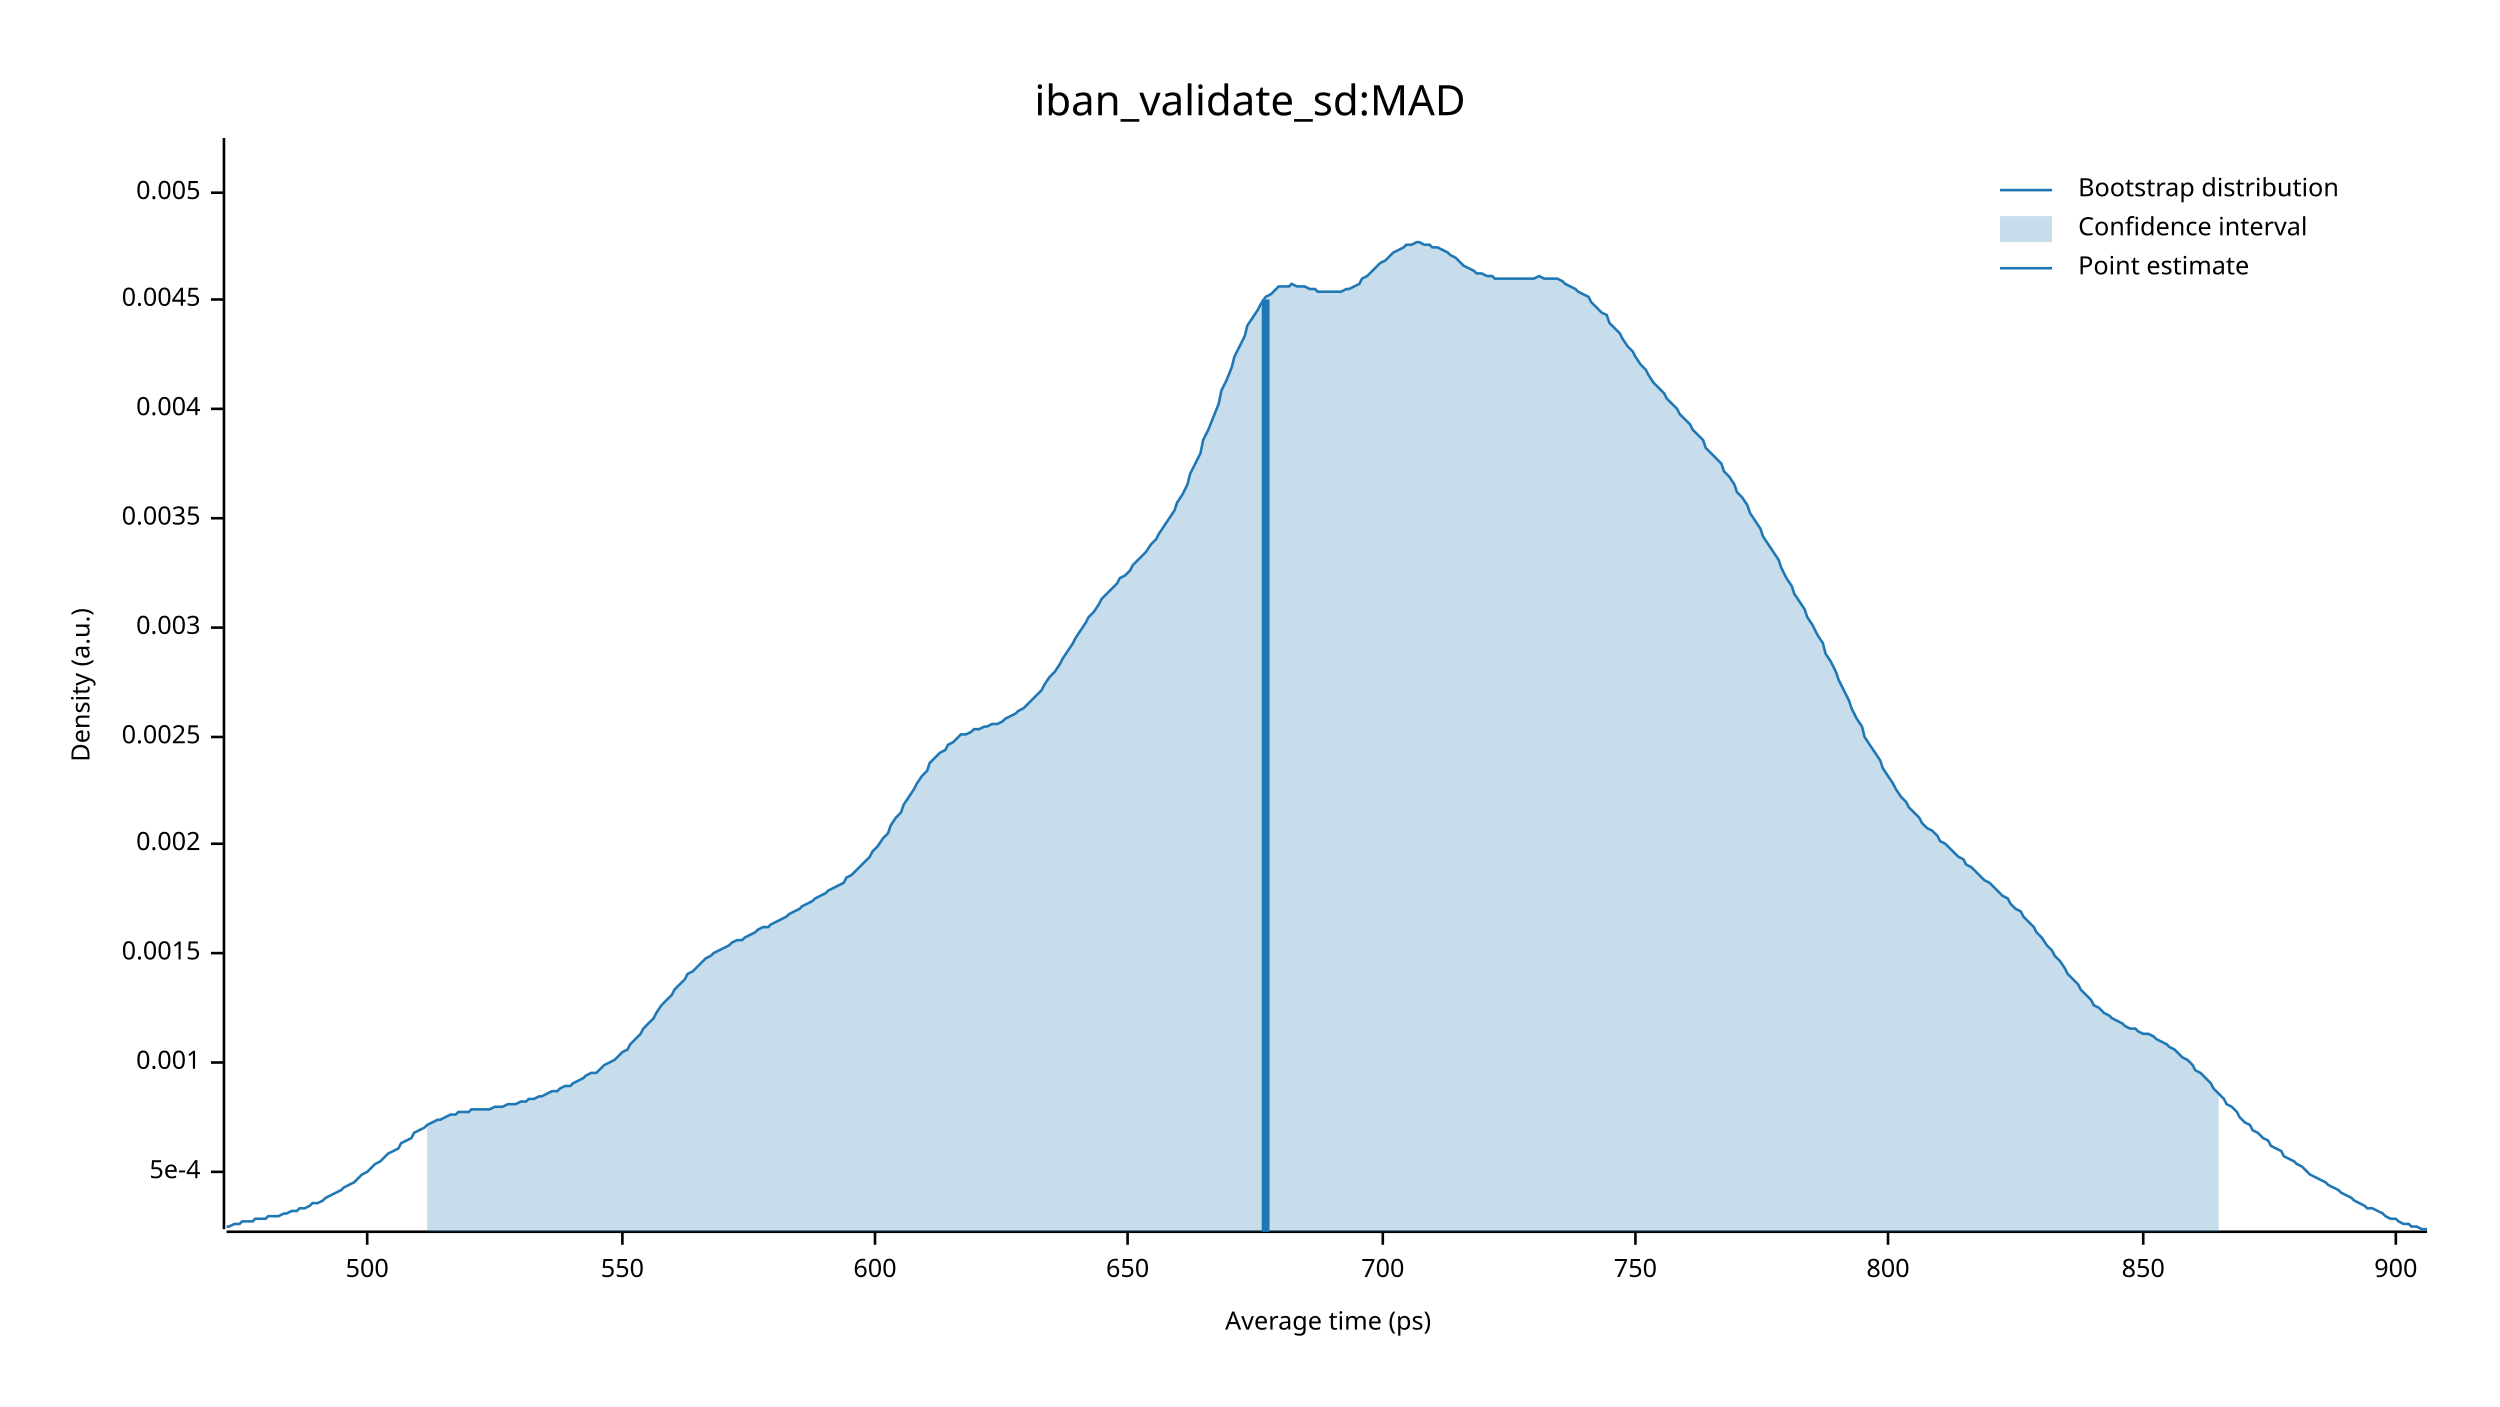
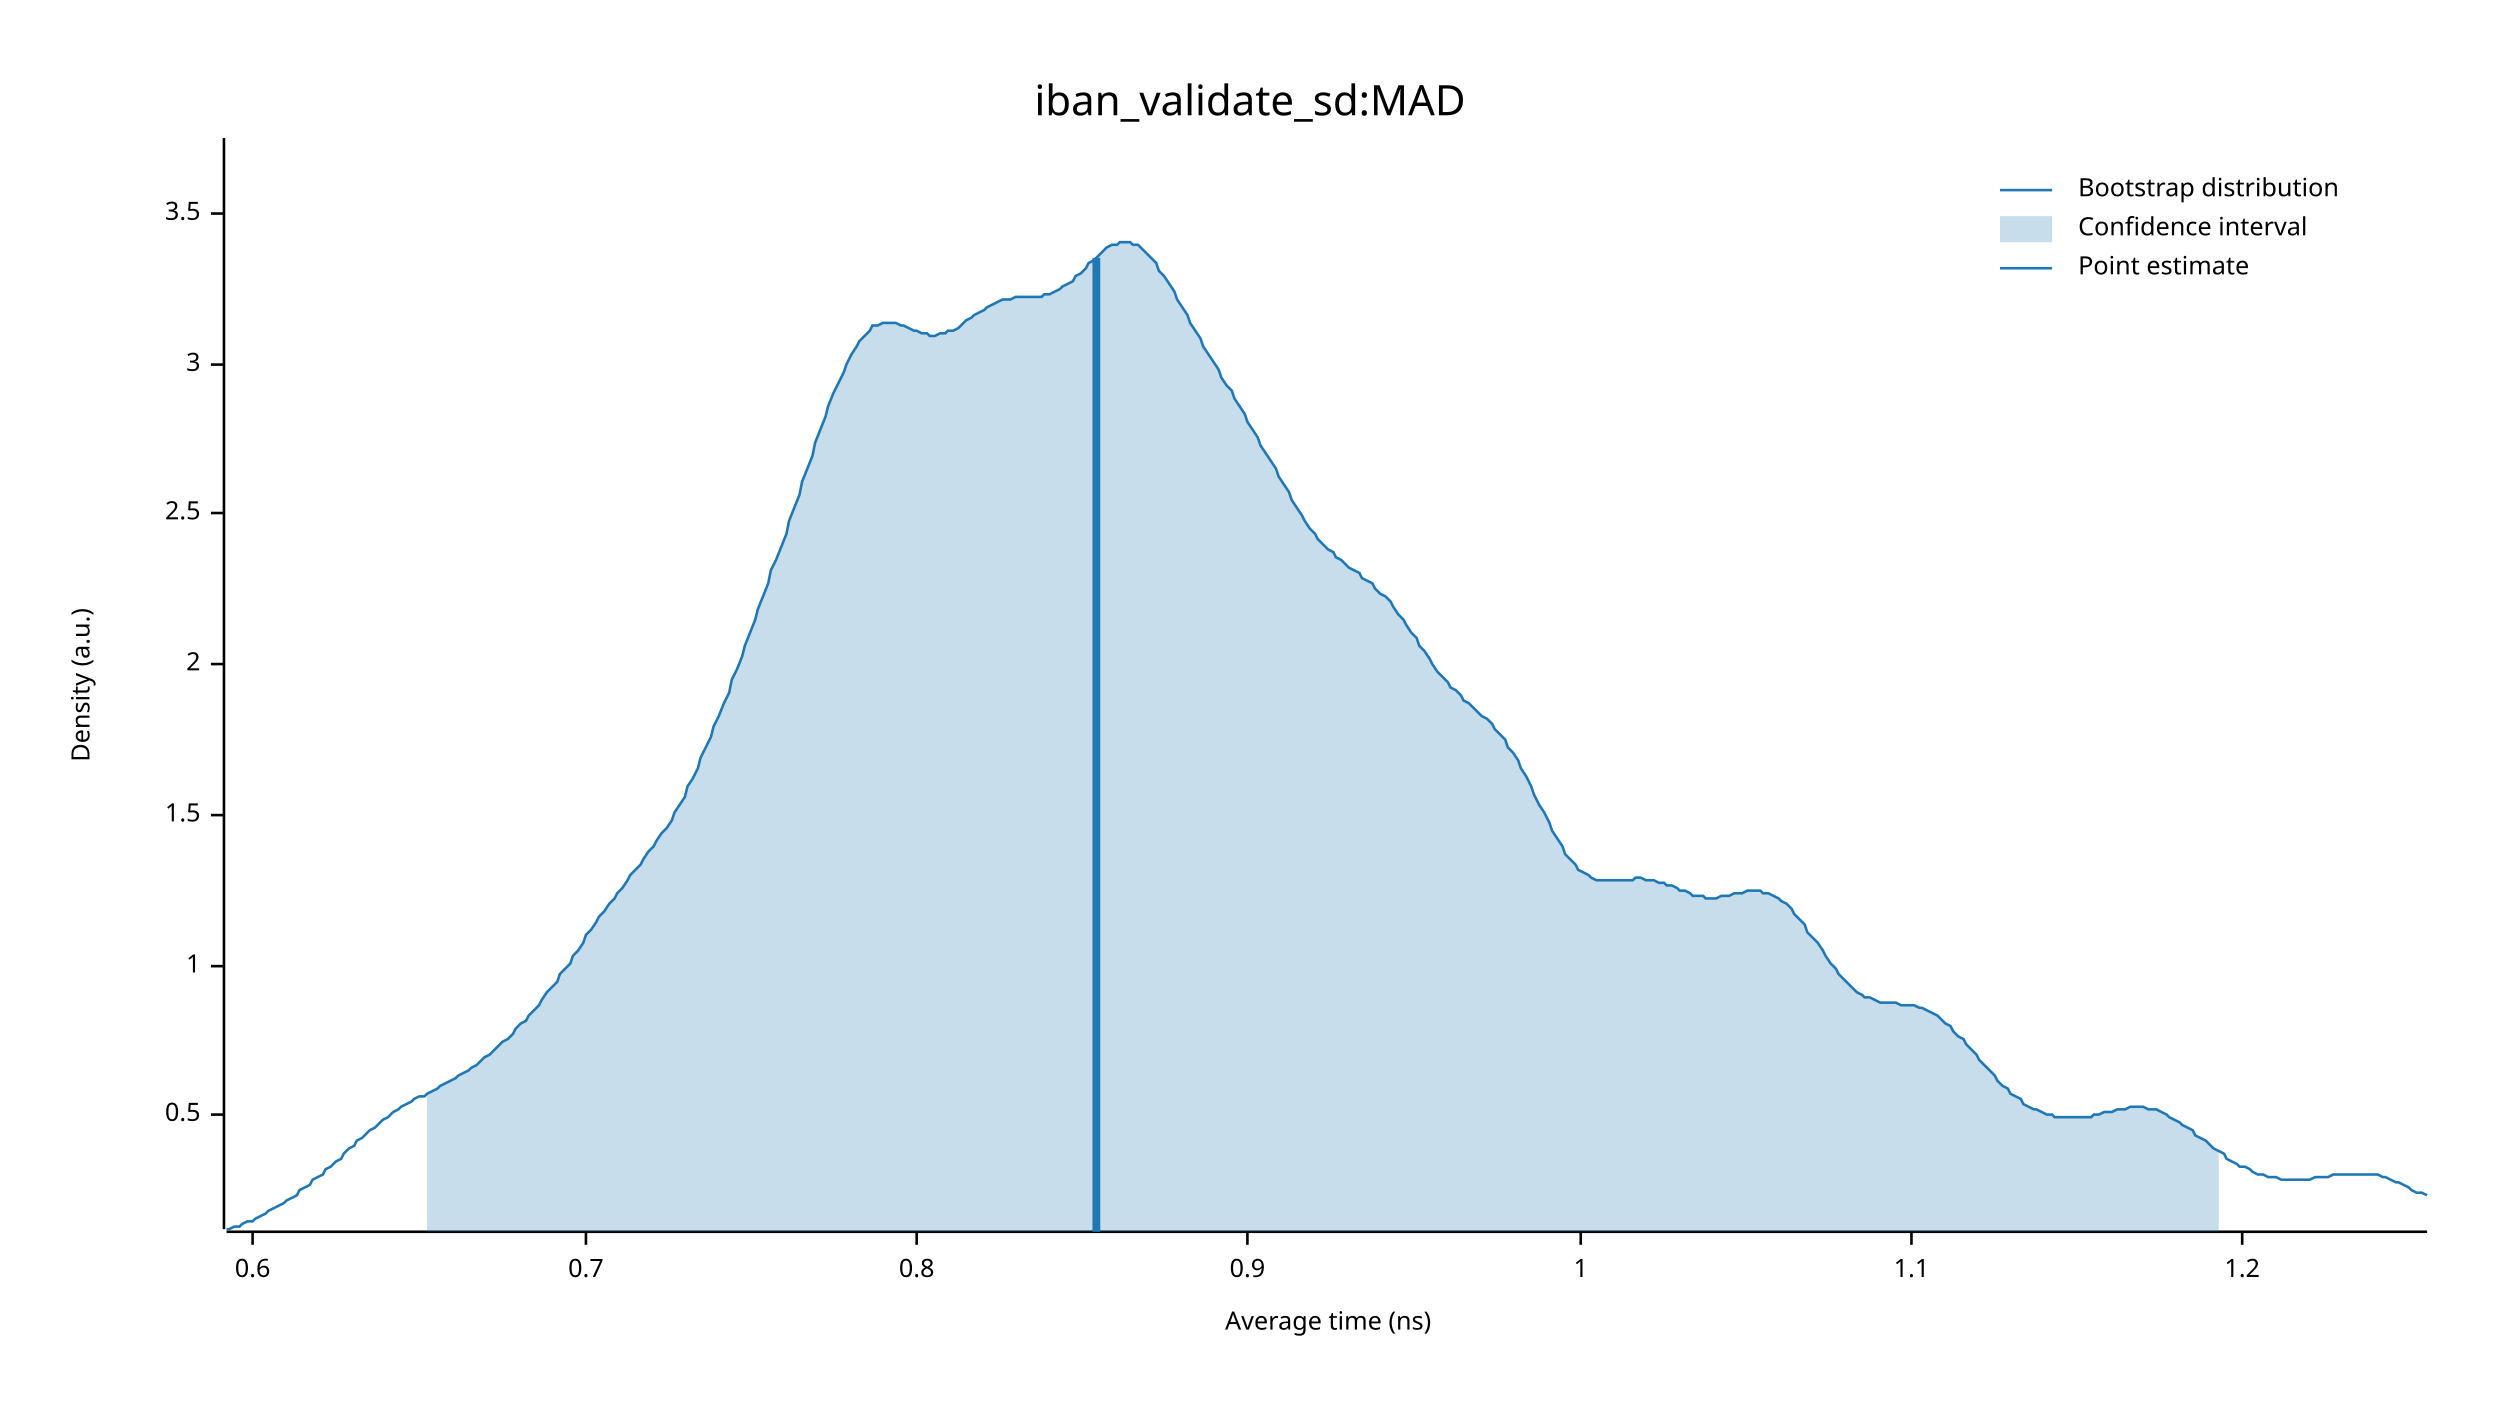
<svg xmlns="http://www.w3.org/2000/svg" width="960" height="540" viewBox="0 0 960 540">
  <text x="480" y="32" dy="0.76em" text-anchor="middle" font-family="sans-serif" font-size="16.129" opacity="1" fill="#000000">
iban_validate_sd:MAD
</text>
  <text x="27" y="263" dy="0.76em" text-anchor="middle" font-family="sans-serif" font-size="9.677" opacity="1" fill="#000000" transform="rotate(270, 27, 263)">
Density (a.u.)
</text>
  <text x="510" y="513" dy="-0.5ex" text-anchor="middle" font-family="sans-serif" font-size="9.677" opacity="1" fill="#000000">
- Average time (ps)
+ Average time (ns)
</text>
  <polyline fill="none" opacity="1" stroke="#000000" stroke-width="1" points="86,53 86,472 " />
-   <text x="77" y="450" dy="0.5ex" text-anchor="end" font-family="sans-serif" font-size="9.677" opacity="1" fill="#000000">
- 5e-4
+   <text x="77" y="428" dy="0.5ex" text-anchor="end" font-family="sans-serif" font-size="9.677" opacity="1" fill="#000000">
+ 0.5
</text>
-   <polyline fill="none" opacity="1" stroke="#000000" stroke-width="1" points="81,450 86,450 " />
-   <text x="77" y="408" dy="0.5ex" text-anchor="end" font-family="sans-serif" font-size="9.677" opacity="1" fill="#000000">
- 0.001
+   <polyline fill="none" opacity="1" stroke="#000000" stroke-width="1" points="81,428 86,428 " />
+   <text x="77" y="371" dy="0.5ex" text-anchor="end" font-family="sans-serif" font-size="9.677" opacity="1" fill="#000000">
+ 1
</text>
-   <polyline fill="none" opacity="1" stroke="#000000" stroke-width="1" points="81,408 86,408 " />
-   <text x="77" y="366" dy="0.5ex" text-anchor="end" font-family="sans-serif" font-size="9.677" opacity="1" fill="#000000">
- 0.0015
+   <polyline fill="none" opacity="1" stroke="#000000" stroke-width="1" points="81,371 86,371 " />
+   <text x="77" y="313" dy="0.5ex" text-anchor="end" font-family="sans-serif" font-size="9.677" opacity="1" fill="#000000">
+ 1.5
</text>
-   <polyline fill="none" opacity="1" stroke="#000000" stroke-width="1" points="81,366 86,366 " />
-   <text x="77" y="324" dy="0.5ex" text-anchor="end" font-family="sans-serif" font-size="9.677" opacity="1" fill="#000000">
- 0.002
+   <polyline fill="none" opacity="1" stroke="#000000" stroke-width="1" points="81,313 86,313 " />
+   <text x="77" y="255" dy="0.5ex" text-anchor="end" font-family="sans-serif" font-size="9.677" opacity="1" fill="#000000">
+ 2
</text>
-   <polyline fill="none" opacity="1" stroke="#000000" stroke-width="1" points="81,324 86,324 " />
-   <text x="77" y="283" dy="0.5ex" text-anchor="end" font-family="sans-serif" font-size="9.677" opacity="1" fill="#000000">
- 0.0025
+   <polyline fill="none" opacity="1" stroke="#000000" stroke-width="1" points="81,255 86,255 " />
+   <text x="77" y="197" dy="0.5ex" text-anchor="end" font-family="sans-serif" font-size="9.677" opacity="1" fill="#000000">
+ 2.5
</text>
-   <polyline fill="none" opacity="1" stroke="#000000" stroke-width="1" points="81,283 86,283 " />
-   <text x="77" y="241" dy="0.5ex" text-anchor="end" font-family="sans-serif" font-size="9.677" opacity="1" fill="#000000">
- 0.003
+   <polyline fill="none" opacity="1" stroke="#000000" stroke-width="1" points="81,197 86,197 " />
+   <text x="77" y="140" dy="0.5ex" text-anchor="end" font-family="sans-serif" font-size="9.677" opacity="1" fill="#000000">
+ 3
</text>
-   <polyline fill="none" opacity="1" stroke="#000000" stroke-width="1" points="81,241 86,241 " />
-   <text x="77" y="199" dy="0.5ex" text-anchor="end" font-family="sans-serif" font-size="9.677" opacity="1" fill="#000000">
- 0.0035
+   <polyline fill="none" opacity="1" stroke="#000000" stroke-width="1" points="81,140 86,140 " />
+   <text x="77" y="82" dy="0.5ex" text-anchor="end" font-family="sans-serif" font-size="9.677" opacity="1" fill="#000000">
+ 3.5
</text>
-   <polyline fill="none" opacity="1" stroke="#000000" stroke-width="1" points="81,199 86,199 " />
-   <text x="77" y="157" dy="0.5ex" text-anchor="end" font-family="sans-serif" font-size="9.677" opacity="1" fill="#000000">
- 0.004
+   <polyline fill="none" opacity="1" stroke="#000000" stroke-width="1" points="81,82 86,82 " />
+   <polyline fill="none" opacity="1" stroke="#000000" stroke-width="1" points="87,473 932,473 " />
+   <text x="97" y="483" dy="0.76em" text-anchor="middle" font-family="sans-serif" font-size="9.677" opacity="1" fill="#000000">
+ 0.6
</text>
-   <polyline fill="none" opacity="1" stroke="#000000" stroke-width="1" points="81,157 86,157 " />
-   <text x="77" y="115" dy="0.5ex" text-anchor="end" font-family="sans-serif" font-size="9.677" opacity="1" fill="#000000">
- 0.0045
+   <polyline fill="none" opacity="1" stroke="#000000" stroke-width="1" points="97,473 97,478 " />
+   <text x="225" y="483" dy="0.76em" text-anchor="middle" font-family="sans-serif" font-size="9.677" opacity="1" fill="#000000">
+ 0.7
</text>
-   <polyline fill="none" opacity="1" stroke="#000000" stroke-width="1" points="81,115 86,115 " />
-   <text x="77" y="74" dy="0.5ex" text-anchor="end" font-family="sans-serif" font-size="9.677" opacity="1" fill="#000000">
- 0.005
+   <polyline fill="none" opacity="1" stroke="#000000" stroke-width="1" points="225,473 225,478 " />
+   <text x="352" y="483" dy="0.76em" text-anchor="middle" font-family="sans-serif" font-size="9.677" opacity="1" fill="#000000">
+ 0.8
</text>
-   <polyline fill="none" opacity="1" stroke="#000000" stroke-width="1" points="81,74 86,74 " />
-   <polyline fill="none" opacity="1" stroke="#000000" stroke-width="1" points="87,473 932,473 " />
-   <text x="141" y="483" dy="0.76em" text-anchor="middle" font-family="sans-serif" font-size="9.677" opacity="1" fill="#000000">
- 500
+   <polyline fill="none" opacity="1" stroke="#000000" stroke-width="1" points="352,473 352,478 " />
+   <text x="479" y="483" dy="0.76em" text-anchor="middle" font-family="sans-serif" font-size="9.677" opacity="1" fill="#000000">
+ 0.9
</text>
-   <polyline fill="none" opacity="1" stroke="#000000" stroke-width="1" points="141,473 141,478 " />
-   <text x="239" y="483" dy="0.76em" text-anchor="middle" font-family="sans-serif" font-size="9.677" opacity="1" fill="#000000">
- 550
+   <polyline fill="none" opacity="1" stroke="#000000" stroke-width="1" points="479,473 479,478 " />
+   <text x="607" y="483" dy="0.76em" text-anchor="middle" font-family="sans-serif" font-size="9.677" opacity="1" fill="#000000">
+ 1
</text>
-   <polyline fill="none" opacity="1" stroke="#000000" stroke-width="1" points="239,473 239,478 " />
-   <text x="336" y="483" dy="0.76em" text-anchor="middle" font-family="sans-serif" font-size="9.677" opacity="1" fill="#000000">
- 600
+   <polyline fill="none" opacity="1" stroke="#000000" stroke-width="1" points="607,473 607,478 " />
+   <text x="734" y="483" dy="0.76em" text-anchor="middle" font-family="sans-serif" font-size="9.677" opacity="1" fill="#000000">
+ 1.1
</text>
-   <polyline fill="none" opacity="1" stroke="#000000" stroke-width="1" points="336,473 336,478 " />
-   <text x="433" y="483" dy="0.76em" text-anchor="middle" font-family="sans-serif" font-size="9.677" opacity="1" fill="#000000">
- 650
+   <polyline fill="none" opacity="1" stroke="#000000" stroke-width="1" points="734,473 734,478 " />
+   <text x="861" y="483" dy="0.76em" text-anchor="middle" font-family="sans-serif" font-size="9.677" opacity="1" fill="#000000">
+ 1.2
</text>
-   <polyline fill="none" opacity="1" stroke="#000000" stroke-width="1" points="433,473 433,478 " />
-   <text x="531" y="483" dy="0.76em" text-anchor="middle" font-family="sans-serif" font-size="9.677" opacity="1" fill="#000000">
- 700
- </text>
-   <polyline fill="none" opacity="1" stroke="#000000" stroke-width="1" points="531,473 531,478 " />
-   <text x="628" y="483" dy="0.76em" text-anchor="middle" font-family="sans-serif" font-size="9.677" opacity="1" fill="#000000">
- 750
- </text>
-   <polyline fill="none" opacity="1" stroke="#000000" stroke-width="1" points="628,473 628,478 " />
-   <text x="725" y="483" dy="0.76em" text-anchor="middle" font-family="sans-serif" font-size="9.677" opacity="1" fill="#000000">
- 800
- </text>
-   <polyline fill="none" opacity="1" stroke="#000000" stroke-width="1" points="725,473 725,478 " />
-   <text x="823" y="483" dy="0.76em" text-anchor="middle" font-family="sans-serif" font-size="9.677" opacity="1" fill="#000000">
- 850
- </text>
-   <polyline fill="none" opacity="1" stroke="#000000" stroke-width="1" points="823,473 823,478 " />
-   <text x="920" y="483" dy="0.76em" text-anchor="middle" font-family="sans-serif" font-size="9.677" opacity="1" fill="#000000">
- 900
- </text>
-   <polyline fill="none" opacity="1" stroke="#000000" stroke-width="1" points="920,473 920,478 " />
-   <polyline fill="none" opacity="1" stroke="#1F78B4" stroke-width="1" points="87,471 88,471 90,470 92,470 93,469 95,469 97,469 98,468 100,468 102,468 103,467 105,467 107,467 109,466 110,466 112,465 114,465 115,464 117,464 119,463 120,462 122,462 124,461 125,460 127,459 129,458 131,457 132,456 134,455 136,454 137,453 139,451 141,450 142,449 144,447 146,446 147,445 149,443 151,442 153,441 154,439 156,438 158,437 159,435 161,434 163,433 164,432 166,431 168,430 169,430 171,429 173,428 175,428 176,427 178,427 180,427 181,426 183,426 185,426 186,426 188,426 190,425 191,425 193,425 195,424 197,424 198,424 200,423 202,423 203,422 205,422 207,421 208,421 210,420 212,419 214,419 215,418 217,417 219,417 220,416 222,415 224,414 225,413 227,412 229,412 230,411 232,409 234,408 236,407 237,406 239,404 241,403 242,401 244,399 246,397 247,395 249,393 251,391 252,389 254,386 256,384 258,382 259,380 261,378 263,376 264,374 266,373 268,371 269,370 271,368 273,367 274,366 276,365 278,364 280,363 281,362 283,361 285,361 286,360 288,359 290,358 291,357 293,356 295,356 296,355 298,354 300,353 302,352 303,351 305,350 307,349 308,348 310,347 312,346 313,345 315,344 317,343 318,342 320,341 322,340 324,339 325,337 327,336 329,334 330,333 332,331 334,329 335,327 337,325 339,322 341,320 342,317 344,314 346,312 347,309 349,306 351,303 352,301 354,298 356,296 357,293 359,291 361,289 363,288 364,286 366,285 368,283 369,282 371,282 373,281 374,280 376,280 378,279 379,279 381,278 383,278 385,277 386,276 388,275 390,274 391,273 393,272 395,270 396,269 398,267 400,265 401,263 403,260 405,258 407,255 408,253 410,250 412,247 413,245 415,242 417,239 418,237 420,235 422,232 423,230 425,228 427,226 429,224 430,222 432,221 434,219 435,217 437,215 439,213 440,212 442,209 444,207 445,205 447,202 449,199 451,196 452,193 454,190 456,186 457,182 459,178 461,174 462,169 464,165 466,160 468,155 469,150 471,146 473,141 474,137 476,133 478,129 479,125 481,122 483,119 484,117 486,114 488,113 490,111 491,110 493,110 495,110 496,109 498,110 500,110 501,110 503,111 505,111 506,112 508,112 510,112 512,112 513,112 515,112 517,111 518,111 520,110 522,109 523,107 525,106 527,104 528,103 530,101 532,100 534,98 535,97 537,96 539,95 540,94 542,94 544,93 545,93 547,94 549,94 550,95 552,95 554,96 556,97 557,98 559,99 561,101 562,102 564,103 566,104 567,105 569,105 571,106 573,106 574,107 576,107 578,107 579,107 581,107 583,107 584,107 586,107 588,107 589,107 591,106 593,107 595,107 596,107 598,107 600,108 601,109 603,110 605,111 606,112 608,113 610,114 611,116 613,118 615,120 617,121 618,124 620,126 622,128 623,130 625,133 627,135 628,137 630,140 632,142 633,144 635,147 637,149 639,151 640,153 642,155 644,157 645,159 647,161 649,163 650,165 652,167 654,169 655,172 657,174 659,176 661,178 662,181 664,183 666,186 667,189 669,191 671,194 672,197 674,200 676,203 677,206 679,209 681,212 683,215 684,218 686,222 688,225 689,228 691,231 693,234 694,237 696,240 698,244 700,247 701,251 703,254 705,258 706,261 708,265 710,269 711,272 713,276 715,279 716,283 718,286 720,289 722,292 723,295 725,298 727,301 728,303 730,306 732,308 733,310 735,312 737,314 738,316 740,318 742,319 744,321 745,323 747,324 749,326 750,327 752,329 754,330 755,332 757,333 759,335 760,336 762,338 764,339 766,341 767,342 769,344 771,345 772,347 774,349 776,350 777,352 779,354 781,356 782,358 784,360 786,363 788,365 789,367 791,369 793,372 794,374 796,376 798,378 799,380 801,382 803,384 804,386 806,387 808,389 810,390 811,391 813,392 815,393 816,394 818,395 820,395 821,396 823,397 825,397 827,398 828,399 830,400 832,401 833,402 835,403 837,405 838,406 840,407 842,409 843,411 845,412 847,414 849,416 850,418 852,420 854,422 855,424 857,425 859,427 860,429 862,431 864,432 865,434 867,435 869,437 871,438 872,440 874,441 876,442 877,444 879,445 881,446 882,447 884,448 886,450 887,451 889,452 891,453 893,454 894,455 896,456 898,457 899,458 901,459 903,460 904,461 906,462 908,463 909,464 911,464 913,465 915,466 916,467 918,468 920,468 921,469 923,470 925,470 926,471 928,471 930,472 932,472 " />
-   <polygon opacity="0.25" fill="#1F78B4" points="164,432 166,431 168,430 169,430 171,429 173,428 175,428 176,427 178,427 180,427 181,426 183,426 185,426 186,426 188,426 190,425 191,425 193,425 195,424 197,424 198,424 200,423 202,423 203,422 205,422 207,421 208,421 210,420 212,419 214,419 215,418 217,417 219,417 220,416 222,415 224,414 225,413 227,412 229,412 230,411 232,409 234,408 236,407 237,406 239,404 241,403 242,401 244,399 246,397 247,395 249,393 251,391 252,389 254,386 256,384 258,382 259,380 261,378 263,376 264,374 266,373 268,371 269,370 271,368 273,367 274,366 276,365 278,364 280,363 281,362 283,361 285,361 286,360 288,359 290,358 291,357 293,356 295,356 296,355 298,354 300,353 302,352 303,351 305,350 307,349 308,348 310,347 312,346 313,345 315,344 317,343 318,342 320,341 322,340 324,339 325,337 327,336 329,334 330,333 332,331 334,329 335,327 337,325 339,322 341,320 342,317 344,314 346,312 347,309 349,306 351,303 352,301 354,298 356,296 357,293 359,291 361,289 363,288 364,286 366,285 368,283 369,282 371,282 373,281 374,280 376,280 378,279 379,279 381,278 383,278 385,277 386,276 388,275 390,274 391,273 393,272 395,270 396,269 398,267 400,265 401,263 403,260 405,258 407,255 408,253 410,250 412,247 413,245 415,242 417,239 418,237 420,235 422,232 423,230 425,228 427,226 429,224 430,222 432,221 434,219 435,217 437,215 439,213 440,212 442,209 444,207 445,205 447,202 449,199 451,196 452,193 454,190 456,186 457,182 459,178 461,174 462,169 464,165 466,160 468,155 469,150 471,146 473,141 474,137 476,133 478,129 479,125 481,122 483,119 484,117 486,114 488,113 490,111 491,110 493,110 495,110 496,109 498,110 500,110 501,110 503,111 505,111 506,112 508,112 510,112 512,112 513,112 515,112 517,111 518,111 520,110 522,109 523,107 525,106 527,104 528,103 530,101 532,100 534,98 535,97 537,96 539,95 540,94 542,94 544,93 545,93 547,94 549,94 550,95 552,95 554,96 556,97 557,98 559,99 561,101 562,102 564,103 566,104 567,105 569,105 571,106 573,106 574,107 576,107 578,107 579,107 581,107 583,107 584,107 586,107 588,107 589,107 591,106 593,107 595,107 596,107 598,107 600,108 601,109 603,110 605,111 606,112 608,113 610,114 611,116 613,118 615,120 617,121 618,124 620,126 622,128 623,130 625,133 627,135 628,137 630,140 632,142 633,144 635,147 637,149 639,151 640,153 642,155 644,157 645,159 647,161 649,163 650,165 652,167 654,169 655,172 657,174 659,176 661,178 662,181 664,183 666,186 667,189 669,191 671,194 672,197 674,200 676,203 677,206 679,209 681,212 683,215 684,218 686,222 688,225 689,228 691,231 693,234 694,237 696,240 698,244 700,247 701,251 703,254 705,258 706,261 708,265 710,269 711,272 713,276 715,279 716,283 718,286 720,289 722,292 723,295 725,298 727,301 728,303 730,306 732,308 733,310 735,312 737,314 738,316 740,318 742,319 744,321 745,323 747,324 749,326 750,327 752,329 754,330 755,332 757,333 759,335 760,336 762,338 764,339 766,341 767,342 769,344 771,345 772,347 774,349 776,350 777,352 779,354 781,356 782,358 784,360 786,363 788,365 789,367 791,369 793,372 794,374 796,376 798,378 799,380 801,382 803,384 804,386 806,387 808,389 810,390 811,391 813,392 815,393 816,394 818,395 820,395 821,396 823,397 825,397 827,398 828,399 830,400 832,401 833,402 835,403 837,405 838,406 840,407 842,409 843,411 845,412 847,414 849,416 850,418 852,420 852,473 164,473 " />
-   <polyline fill="none" opacity="1" stroke="#1F78B4" stroke-width="3" points="486,473 486,115 " />
+   <polyline fill="none" opacity="1" stroke="#000000" stroke-width="1" points="861,473 861,478 " />
+   <polyline fill="none" opacity="1" stroke="#1F78B4" stroke-width="1" points="87,472 88,472 90,471 92,471 93,470 95,469 97,469 98,468 100,467 102,466 103,465 105,464 107,463 109,462 110,461 112,460 114,459 115,457 117,456 119,455 120,453 122,452 124,451 125,449 127,448 129,446 131,445 132,443 134,441 136,440 137,438 139,437 141,435 142,434 144,433 146,431 147,430 149,429 151,427 153,426 154,425 156,424 158,423 159,422 161,421 163,421 164,420 166,419 168,418 169,417 171,416 173,415 175,414 176,413 178,412 180,411 181,410 183,409 185,407 186,406 188,405 190,403 191,402 193,400 195,399 197,397 198,395 200,393 202,392 203,390 205,388 207,386 208,384 210,381 212,379 214,377 215,374 217,372 219,370 220,367 222,365 224,362 225,359 227,357 229,354 230,352 232,350 234,347 236,345 237,343 239,341 241,338 242,336 244,334 246,332 247,330 249,327 251,325 252,323 254,320 256,318 258,315 259,312 261,309 263,306 264,302 266,299 268,295 269,291 271,287 273,283 274,279 276,275 278,270 280,266 281,261 283,257 285,252 286,248 288,243 290,238 291,234 293,229 295,224 296,219 298,215 300,210 302,205 303,200 305,195 307,190 308,185 310,180 312,175 313,170 315,165 317,160 318,156 320,151 322,147 324,143 325,140 327,136 329,133 330,131 332,129 334,127 335,125 337,125 339,124 341,124 342,124 344,124 346,125 347,125 349,126 351,127 352,127 354,128 356,128 357,129 359,129 361,128 363,128 364,127 366,127 368,126 369,125 371,123 373,122 374,121 376,120 378,119 379,118 381,117 383,116 385,115 386,115 388,115 390,114 391,114 393,114 395,114 396,114 398,114 400,114 401,113 403,113 405,112 407,111 408,110 410,109 412,108 413,106 415,105 417,103 418,101 420,100 422,98 423,97 425,95 427,94 429,94 430,93 432,93 434,93 435,94 437,94 439,96 440,97 442,99 444,101 445,104 447,106 449,109 451,112 452,115 454,118 456,121 457,124 459,127 461,130 462,133 464,136 466,139 468,142 469,145 471,148 473,150 474,153 476,156 478,159 479,162 481,165 483,168 484,171 486,174 488,177 490,180 491,183 493,186 495,189 496,192 498,195 500,198 501,200 503,203 505,205 506,207 508,209 510,211 512,212 513,214 515,215 517,217 518,218 520,219 522,220 523,222 525,223 527,224 528,226 530,228 532,229 534,231 535,233 537,236 539,238 540,240 542,243 544,245 545,248 547,250 549,253 550,255 552,258 554,260 556,262 557,264 559,265 561,267 562,269 564,270 566,272 567,273 569,275 571,276 573,278 574,280 576,282 578,284 579,287 581,289 583,292 584,295 586,298 588,302 589,305 591,309 593,312 595,316 596,319 598,322 600,325 601,328 603,330 605,332 606,334 608,335 610,336 611,337 613,338 615,338 617,338 618,338 620,338 622,338 623,338 625,338 627,338 628,337 630,337 632,338 633,338 635,338 637,339 639,339 640,340 642,340 644,341 645,342 647,342 649,343 650,344 652,344 654,344 655,345 657,345 659,345 661,344 662,344 664,344 666,343 667,343 669,343 671,342 672,342 674,342 676,342 677,343 679,343 681,344 683,345 684,346 686,347 688,349 689,351 691,353 693,355 694,358 696,360 698,362 700,365 701,367 703,370 705,372 706,374 708,376 710,378 711,379 713,381 715,382 716,383 718,383 720,384 722,385 723,385 725,385 727,385 728,385 730,386 732,386 733,386 735,386 737,387 738,387 740,388 742,389 744,390 745,391 747,393 749,394 750,396 752,398 754,399 755,401 757,403 759,405 760,407 762,409 764,411 766,413 767,415 769,417 771,418 772,420 774,421 776,422 777,424 779,425 781,426 782,426 784,427 786,428 788,428 789,429 791,429 793,429 794,429 796,429 798,429 799,429 801,429 803,429 804,428 806,428 808,427 810,427 811,427 813,426 815,426 816,426 818,425 820,425 821,425 823,425 825,426 827,426 828,426 830,427 832,428 833,429 835,430 837,431 838,432 840,433 842,434 843,436 845,437 847,438 849,440 850,441 852,442 854,443 855,445 857,446 859,447 860,448 862,448 864,449 865,450 867,451 869,451 871,452 872,452 874,452 876,453 877,453 879,453 881,453 882,453 884,453 886,453 887,453 889,452 891,452 893,452 894,452 896,451 898,451 899,451 901,451 903,451 904,451 906,451 908,451 909,451 911,451 913,451 915,452 916,452 918,453 920,454 921,454 923,455 925,456 926,457 928,458 930,458 932,459 " />
+   <polygon opacity="0.25" fill="#1F78B4" points="164,420 166,419 168,418 169,417 171,416 173,415 175,414 176,413 178,412 180,411 181,410 183,409 185,407 186,406 188,405 190,403 191,402 193,400 195,399 197,397 198,395 200,393 202,392 203,390 205,388 207,386 208,384 210,381 212,379 214,377 215,374 217,372 219,370 220,367 222,365 224,362 225,359 227,357 229,354 230,352 232,350 234,347 236,345 237,343 239,341 241,338 242,336 244,334 246,332 247,330 249,327 251,325 252,323 254,320 256,318 258,315 259,312 261,309 263,306 264,302 266,299 268,295 269,291 271,287 273,283 274,279 276,275 278,270 280,266 281,261 283,257 285,252 286,248 288,243 290,238 291,234 293,229 295,224 296,219 298,215 300,210 302,205 303,200 305,195 307,190 308,185 310,180 312,175 313,170 315,165 317,160 318,156 320,151 322,147 324,143 325,140 327,136 329,133 330,131 332,129 334,127 335,125 337,125 339,124 341,124 342,124 344,124 346,125 347,125 349,126 351,127 352,127 354,128 356,128 357,129 359,129 361,128 363,128 364,127 366,127 368,126 369,125 371,123 373,122 374,121 376,120 378,119 379,118 381,117 383,116 385,115 386,115 388,115 390,114 391,114 393,114 395,114 396,114 398,114 400,114 401,113 403,113 405,112 407,111 408,110 410,109 412,108 413,106 415,105 417,103 418,101 420,100 422,98 423,97 425,95 427,94 429,94 430,93 432,93 434,93 435,94 437,94 439,96 440,97 442,99 444,101 445,104 447,106 449,109 451,112 452,115 454,118 456,121 457,124 459,127 461,130 462,133 464,136 466,139 468,142 469,145 471,148 473,150 474,153 476,156 478,159 479,162 481,165 483,168 484,171 486,174 488,177 490,180 491,183 493,186 495,189 496,192 498,195 500,198 501,200 503,203 505,205 506,207 508,209 510,211 512,212 513,214 515,215 517,217 518,218 520,219 522,220 523,222 525,223 527,224 528,226 530,228 532,229 534,231 535,233 537,236 539,238 540,240 542,243 544,245 545,248 547,250 549,253 550,255 552,258 554,260 556,262 557,264 559,265 561,267 562,269 564,270 566,272 567,273 569,275 571,276 573,278 574,280 576,282 578,284 579,287 581,289 583,292 584,295 586,298 588,302 589,305 591,309 593,312 595,316 596,319 598,322 600,325 601,328 603,330 605,332 606,334 608,335 610,336 611,337 613,338 615,338 617,338 618,338 620,338 622,338 623,338 625,338 627,338 628,337 630,337 632,338 633,338 635,338 637,339 639,339 640,340 642,340 644,341 645,342 647,342 649,343 650,344 652,344 654,344 655,345 657,345 659,345 661,344 662,344 664,344 666,343 667,343 669,343 671,342 672,342 674,342 676,342 677,343 679,343 681,344 683,345 684,346 686,347 688,349 689,351 691,353 693,355 694,358 696,360 698,362 700,365 701,367 703,370 705,372 706,374 708,376 710,378 711,379 713,381 715,382 716,383 718,383 720,384 722,385 723,385 725,385 727,385 728,385 730,386 732,386 733,386 735,386 737,387 738,387 740,388 742,389 744,390 745,391 747,393 749,394 750,396 752,398 754,399 755,401 757,403 759,405 760,407 762,409 764,411 766,413 767,415 769,417 771,418 772,420 774,421 776,422 777,424 779,425 781,426 782,426 784,427 786,428 788,428 789,429 791,429 793,429 794,429 796,429 798,429 799,429 801,429 803,429 804,428 806,428 808,427 810,427 811,427 813,426 815,426 816,426 818,425 820,425 821,425 823,425 825,426 827,426 828,426 830,427 832,428 833,429 835,430 837,431 838,432 840,433 842,434 843,436 845,437 847,438 849,440 850,441 852,442 852,473 164,473 " />
+   <polyline fill="none" opacity="1" stroke="#1F78B4" stroke-width="3" points="421,473 421,99 " />
  <text x="798" y="68" dy="0.76em" text-anchor="start" font-family="sans-serif" font-size="9.677" opacity="1" fill="#000000">
Bootstrap distribution
</text>
  <text x="798" y="83" dy="0.76em" text-anchor="start" font-family="sans-serif" font-size="9.677" opacity="1" fill="#000000">
Confidence interval
</text>
  <text x="798" y="98" dy="0.76em" text-anchor="start" font-family="sans-serif" font-size="9.677" opacity="1" fill="#000000">
Point estimate
</text>
  <polyline fill="none" opacity="1" stroke="#1F78B4" stroke-width="1" points="768,73 788,73 " />
  <rect x="768" y="83" width="20" height="10" opacity="0.25" fill="#1F78B4" stroke="none" />
  <polyline fill="none" opacity="1" stroke="#1F78B4" stroke-width="1" points="768,103 788,103 " />
</svg>
